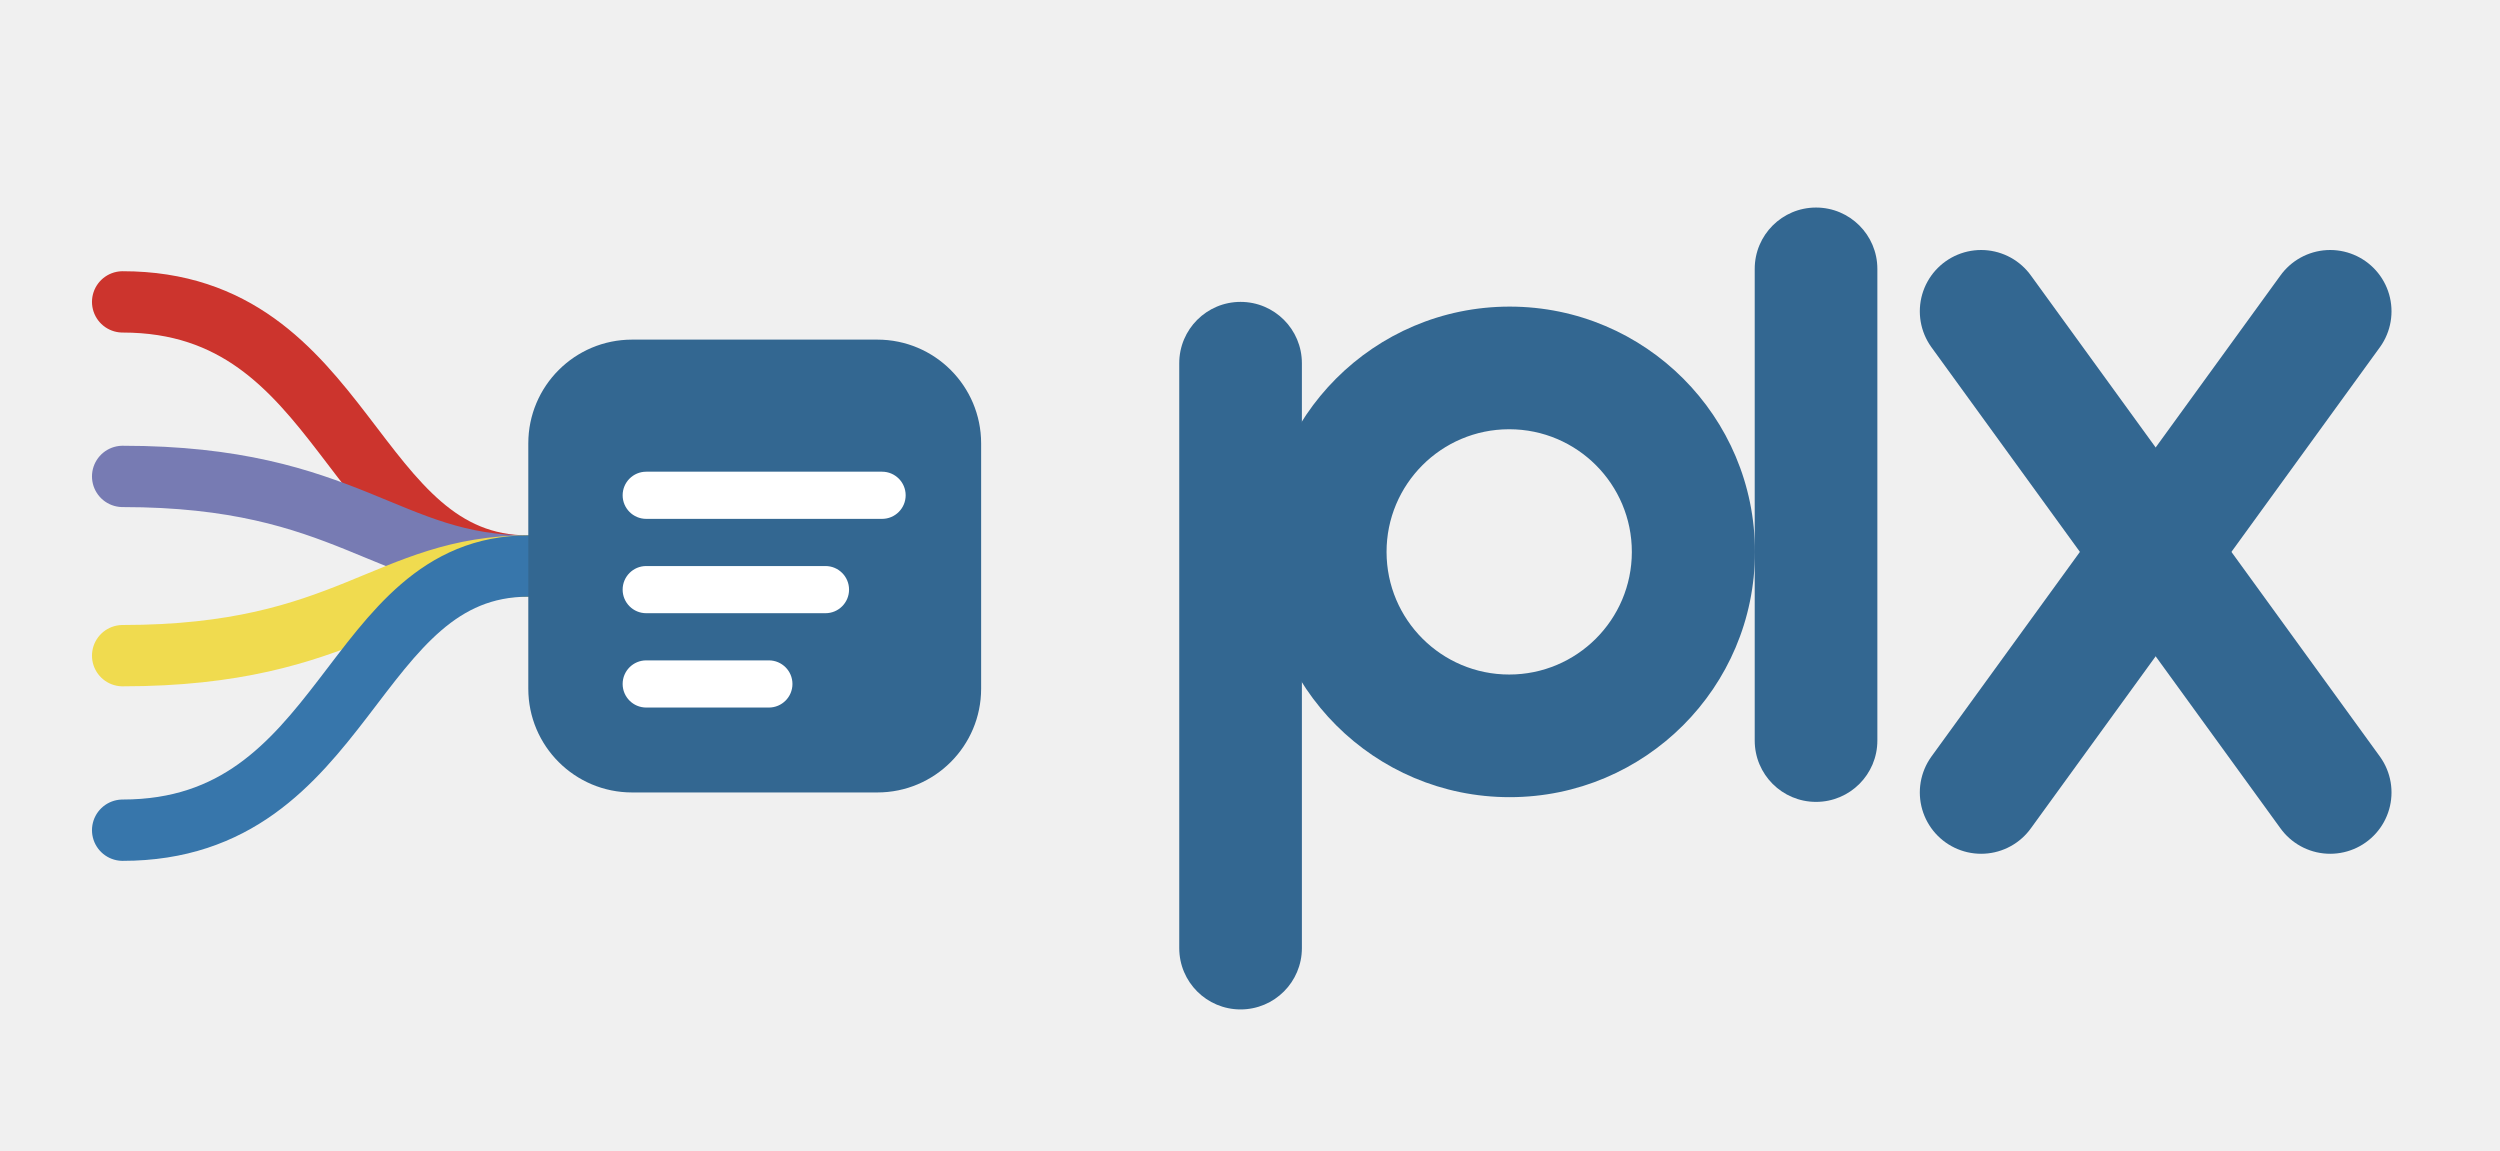
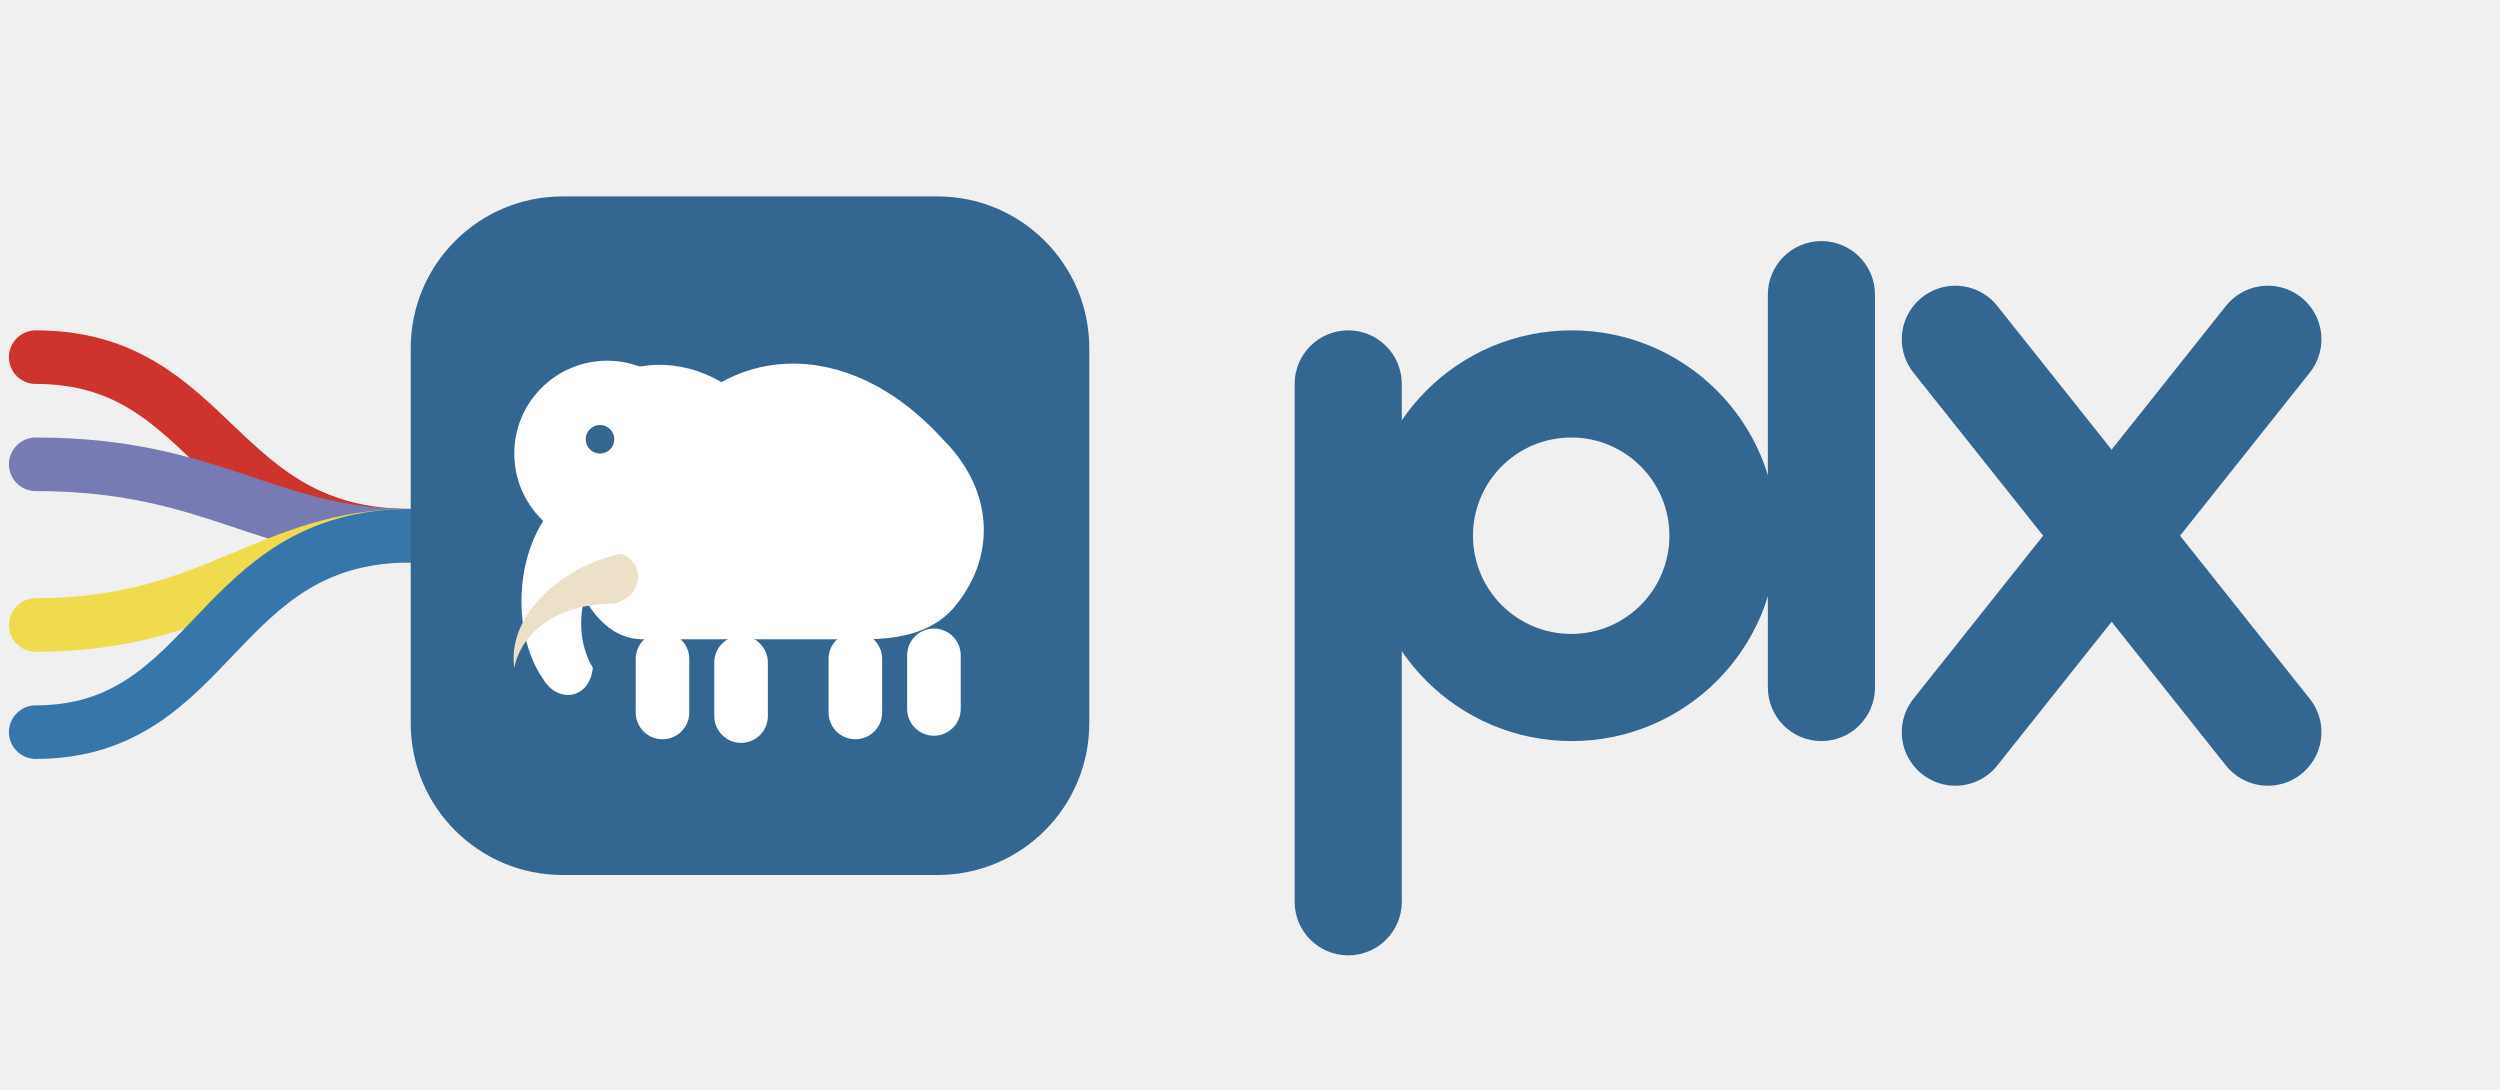
- <svg xmlns="http://www.w3.org/2000/svg" viewBox="0 0 530 244" width="530" height="244" role="img" aria-labelledby="t d">
-   <g fill="none" stroke-width="13" stroke-linecap="round">
-     <path d="M26,64  C74,64  74,120 112,120" stroke="#CC342D" />
-     <path d="M26,101 C74,101 82,120 112,120" stroke="#777BB3" />
-     <path d="M26,139 C74,139 82,120 112,120" stroke="#F0DB4F" />
-     <path d="M26,176 C74,176 74,120 112,120" stroke="#3776AB" />
+ <svg xmlns="http://www.w3.org/2000/svg" viewBox="0 0 560 244" width="560" height="244" role="img" aria-labelledby="t d">
+   <g fill="none" stroke-width="12" stroke-linecap="round">
+     <path d="M8,80  C48,80  48,120 92,120" stroke="#CC342D" />
+     <path d="M8,104 C48,104 60,120 92,120" stroke="#777BB3" />
+     <path d="M8,140 C48,140 60,120 92,120" stroke="#F0DB4F" />
+     <path d="M8,164 C48,164 48,120 92,120" stroke="#3776AB" />
  </g>
-   <rect x="112" y="72" width="96" height="96" rx="22" fill="#336791" />
-   <g fill="#ffffff">
-     <rect x="132" y="100" width="60" height="10" rx="5" />
-     <rect x="132" y="120" width="48" height="10" rx="5" />
-     <rect x="132" y="140" width="36" height="10" rx="5" />
+   <rect x="92" y="44" width="152" height="152" rx="34" fill="#336791" />
+   <g transform="translate(168 120) scale(0.80) translate(-128 -123)">
+     <g fill="#ffffff">
+       <path d="M74,112                C68,84 96,66 120,80                C138,70 162,74 182,96                C196,110 197,128 186,142                C180,150 170,152 160,152                L98,152                C84,152 76,134 74,112 Z" />
+       <circle cx="88" cy="100" r="26" />
+       <rect x="96" y="150" width="15" height="30" rx="7.5" />
+       <rect x="118" y="151" width="15" height="30" rx="7.5" />
+       <rect x="150" y="150" width="15" height="30" rx="7.5" />
+       <rect x="172" y="149" width="15" height="30" rx="7.5" />
+       <path d="M74,114                C62,126 61,150 70,163                C74,170 83,169 84,160                C78,150 80,134 92,126 Z" />
+     </g>
+     <path d="M92,128              C74,132 60,146 62,160              C64,150 74,142 90,142              C98,140 99,131 92,128 Z" fill="#ece0c8" />
+     <circle cx="86" cy="96" r="4" fill="#336791" />
  </g>
  <g fill="#336791">
-     <rect x="250" y="64" width="26" height="150" rx="13" />
-     <path fill-rule="evenodd" d="M320,65 a52,52 0 1 0 0.1,0 Z M320,91 a26,26 0 1 1 -0.1,0 Z" />
-     <rect x="372" y="44" width="26" height="126" rx="13" />
+     <rect x="290" y="74" width="24" height="140" rx="12" />
+     <path fill-rule="evenodd" d="M352,74 a46,46 0 1 0 0.1,0 Z M352,98 a22,22 0 1 1 -0.1,0 Z" />
+     <rect x="396" y="54" width="24" height="112" rx="12" />
  </g>
-   <g stroke="#336791" stroke-width="26" stroke-linecap="round">
-     <line x1="420" y1="66" x2="494" y2="168" />
-     <line x1="494" y1="66" x2="420" y2="168" />
+   <g stroke="#336791" stroke-width="24" stroke-linecap="round">
+     <line x1="438" y1="76" x2="508" y2="164" />
+     <line x1="508" y1="76" x2="438" y2="164" />
  </g>
</svg>
